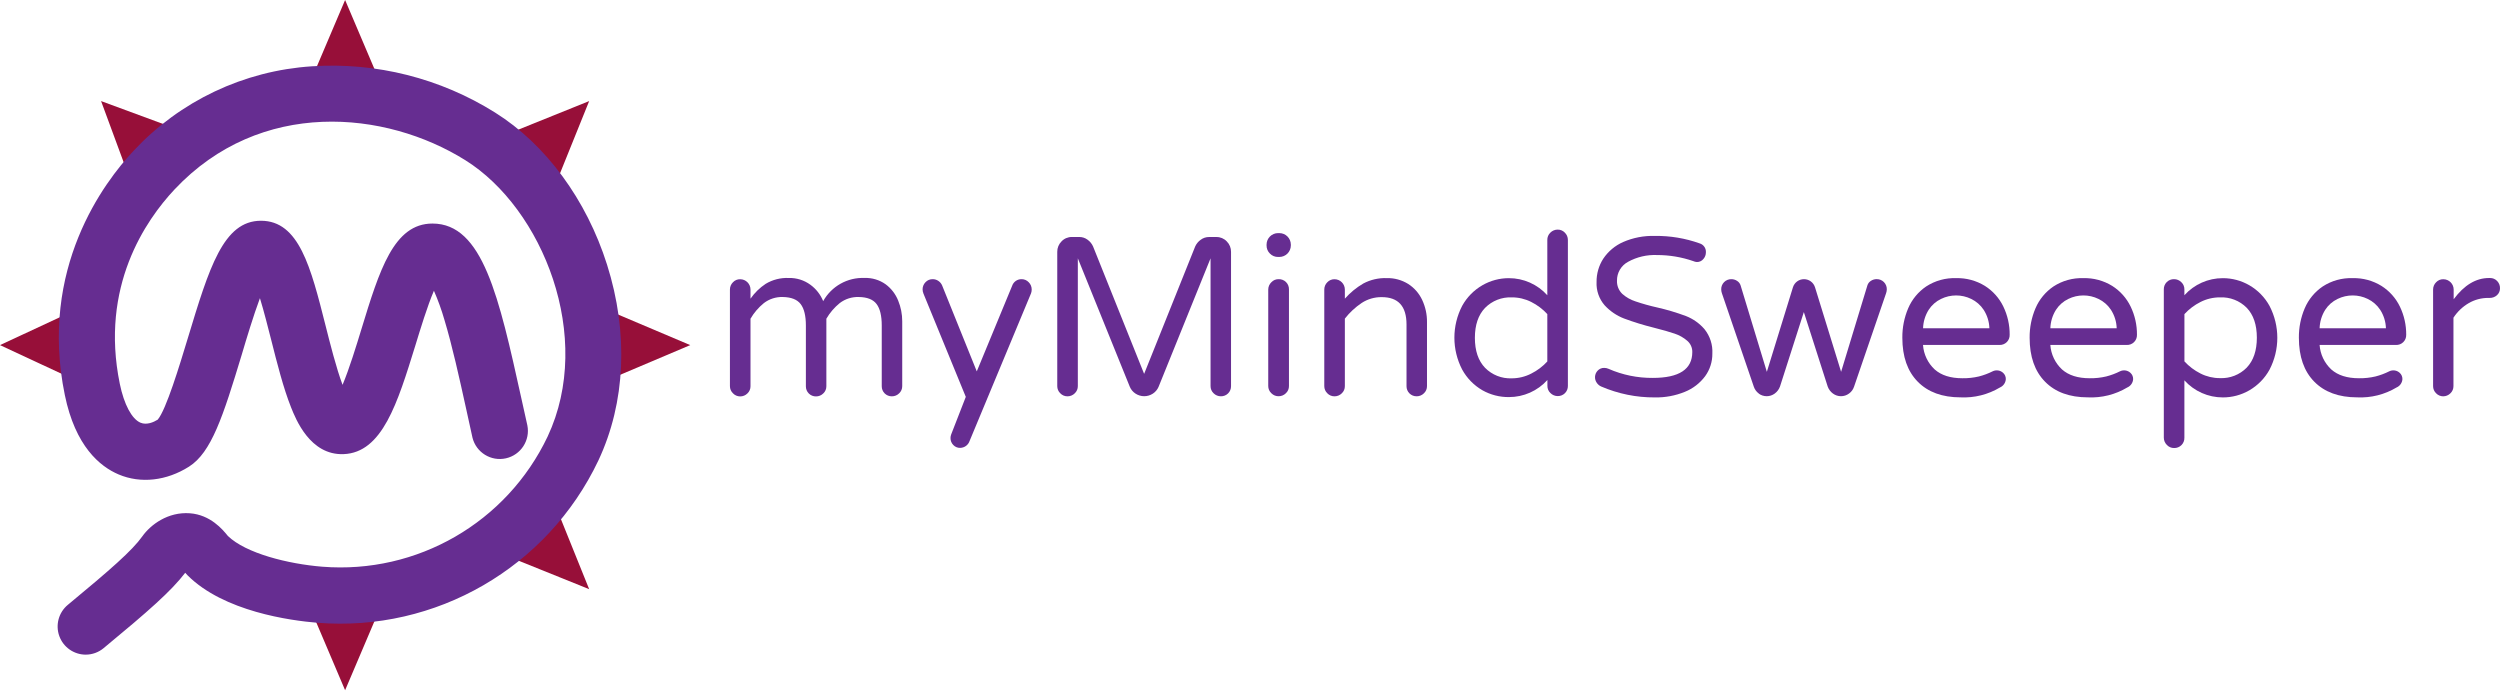
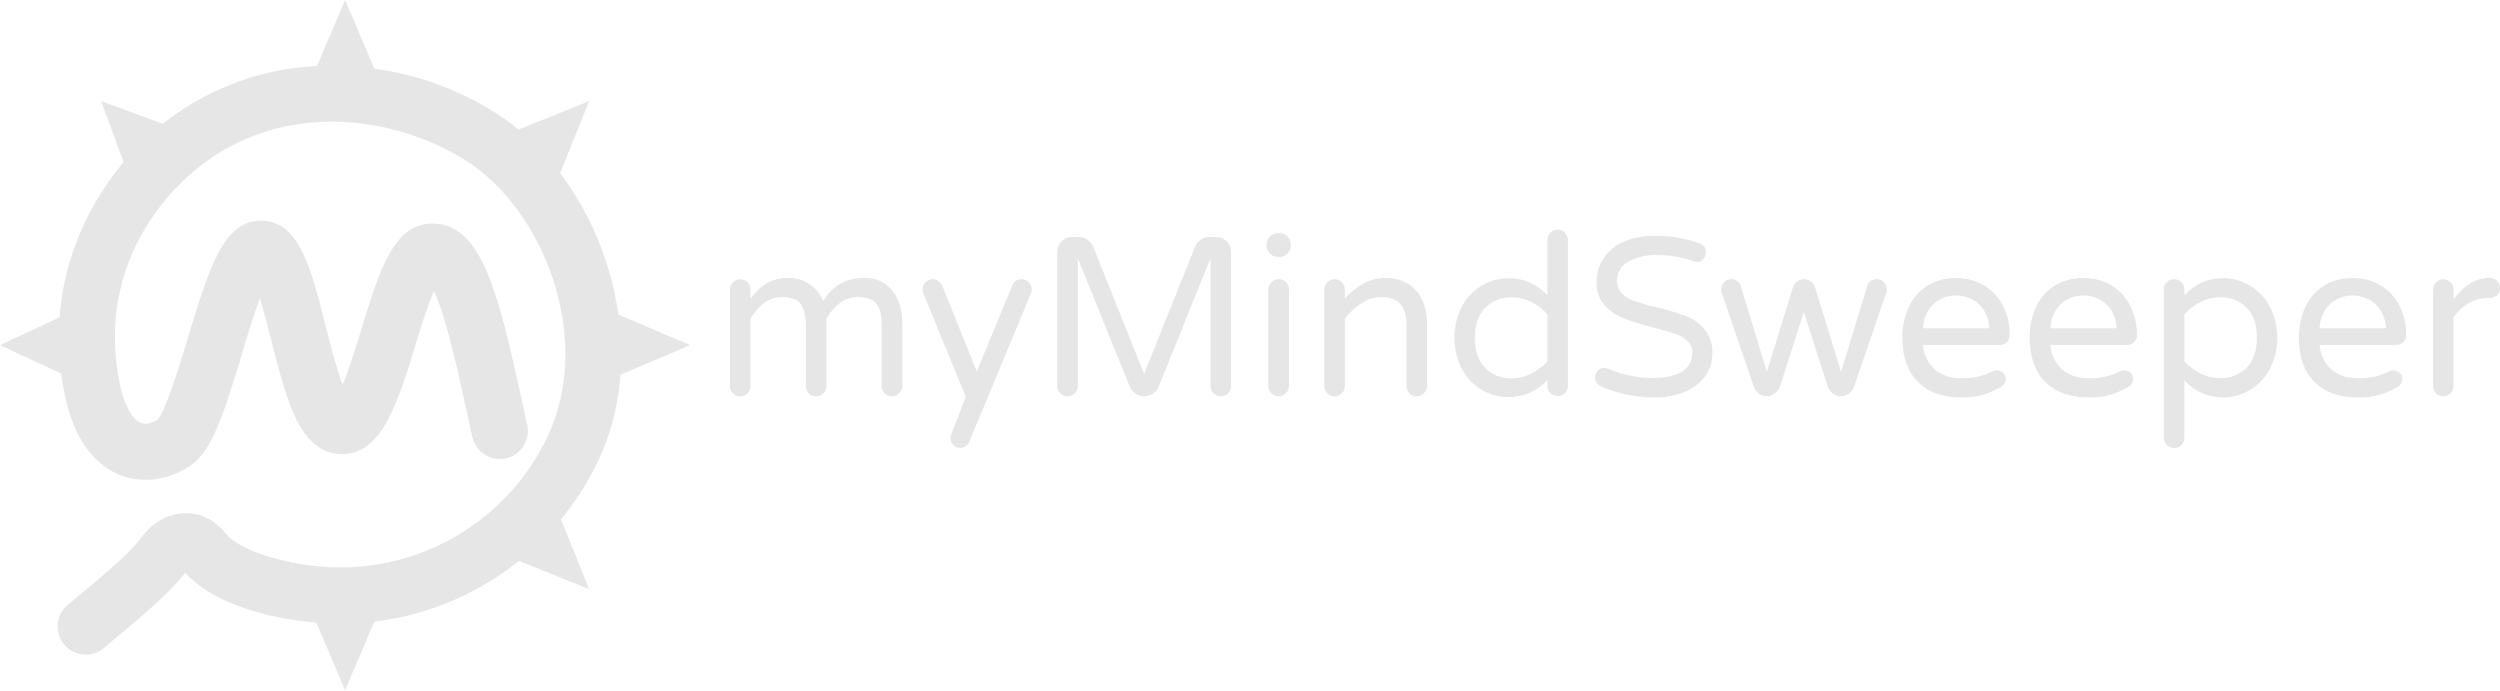
<svg xmlns="http://www.w3.org/2000/svg" width="823.88" height="227.47" viewBox="0 0 823.88 227.47">
  <defs>
-     <style>.cls-1{fill:#970f39;}.cls-2{fill:#662d91;}</style>
+     <style>.cls-1{fill:#e6e6e6;}</style>
  </defs>
  <g id="Layer_2" data-name="Layer 2">
    <g id="Layer_1-2" data-name="Layer 1">
      <polygon class="cls-1" points="113.73 0 113.73 0 130.48 39.39 96.99 39.39 113.73 0" />
      <polygon class="cls-1" points="113.73 227.47 113.73 227.47 130.48 188.08 96.99 188.08 113.73 227.47" />
      <polygon class="cls-1" points="227.47 113.73 227.47 113.73 187.94 130.48 187.94 96.99 227.47 113.73" />
      <polygon class="cls-1" points="0 113.73 0 113.73 35.96 130.48 35.96 96.99 0 113.73" />
      <polygon class="cls-1" points="194.16 194.16 194.16 194.16 154.46 178.15 178.15 154.46 194.16 194.16" />
      <polygon class="cls-1" points="33.31 33.31 33.31 33.31 47.15 70.83 70.83 47.15 33.31 33.31" />
      <polygon class="cls-1" points="194.16 33.31 194.16 33.31 178.15 73 154.46 49.32 194.16 33.31" />
-       <path class="cls-2" d="M28.26,215.74a9.27,9.27,0,0,1-5.91-16.41c14-11.58,21.25-17.91,24.55-22.57,2.72-3.84,8.46-8.15,15.68-7.61,6.79.5,10.82,5.41,12.34,7.26l.17.21c5.92,5.74,19.85,9.23,31.12,10.14a75.58,75.58,0,0,0,74.26-42.89c15.39-32.79-1.62-75.13-27.11-91.07-26.31-16.46-67.52-20.47-95.83,9.62C48,72.58,32.9,94.43,39.48,126.49c1.4,6.8,3.95,11.59,6.82,12.81,2,.85,4.3-.14,5.67-1,2.78-3.23,7.23-17.95,9.91-26.8C68.94,88.18,73.61,72.75,86,72.75c12.56,0,16.42,15.28,21.31,34.63,1.43,5.67,3.53,14,5.58,19.45,2.2-5.22,4.58-13,6.21-18.34,5.95-19.45,10.65-34.82,23.42-34.82,16.57,0,21.9,24.12,29.27,57.5.66,3,1.33,6,2,9a9.27,9.27,0,0,1-18.08,4.08c-.68-3-1.36-6.08-2-9.11-2.42-11-4.71-21.33-7.24-29.7A77.2,77.2,0,0,0,143,95.82c-2.15,5-4.52,12.81-6.14,18.1C131,132.84,126,149.19,113.21,149.66c-11,.41-15.73-11.5-17.29-15.41-2.54-6.38-4.59-14.49-6.57-22.33-1-3.89-2.32-9.19-3.69-13.66-2.15,5.79-4.42,13.3-6,18.65-6.18,20.42-10,32.2-17.37,36.87s-15.89,5.67-23.18,2.58c-6.19-2.62-14.28-9.29-17.74-26.15C12.75,88.45,34.35,60,44,49.72a88.1,88.1,0,0,1,58.8-27.87,101.11,101.11,0,0,1,60.35,15.24c16.67,10.43,30.13,28.7,36.9,50.12,7.13,22.52,6.12,45.44-2.85,64.54a94.17,94.17,0,0,1-92.54,53.49c-8.9-.72-30.91-3.69-42.87-15.66-.28-.28-.53-.55-.75-.82-4.64,6.06-12.06,12.58-26.92,24.86A9.24,9.24,0,0,1,28.26,215.74ZM51.82,138.5Z" />
-       <path class="cls-2" d="M241.55,129.61a3.22,3.22,0,0,1-1-2.37V95.43a3.35,3.35,0,0,1,1-2.41,3.16,3.16,0,0,1,2.37-1,3.42,3.42,0,0,1,3.41,3.41v3a18.47,18.47,0,0,1,5-4.89,13.6,13.6,0,0,1,7.6-1.93,11.53,11.53,0,0,1,7.12,2.22,12.42,12.42,0,0,1,4.23,5.41,14.93,14.93,0,0,1,13.64-7.64,11.27,11.27,0,0,1,6.93,2.08A12.39,12.39,0,0,1,296,99.07a17.85,17.85,0,0,1,1.33,6.82v21.35a3.16,3.16,0,0,1-1,2.37,3.35,3.35,0,0,1-2.41,1,3.29,3.29,0,0,1-3.34-3.34v-20q0-4.82-1.71-7.08T283,97.88a9.79,9.79,0,0,0-6.26,2,19,19,0,0,0-4.41,5.15v22.24a3.16,3.16,0,0,1-1,2.37,3.35,3.35,0,0,1-2.41,1,3.29,3.29,0,0,1-3.34-3.34v-20q0-4.82-1.71-7.08T258,97.88a9.79,9.79,0,0,0-6.26,2,19,19,0,0,0-4.41,5.15v22.24a3.16,3.16,0,0,1-1,2.37,3.35,3.35,0,0,1-2.41,1A3.23,3.23,0,0,1,241.55,129.61Z" />
-       <path class="cls-2" d="M314.17,146.66a3.2,3.2,0,0,1-.93-2.3,3.35,3.35,0,0,1,.22-1.19l4.82-12.38-13.94-34a3.78,3.78,0,0,1-.3-1.41A3.35,3.35,0,0,1,305,93a3.16,3.16,0,0,1,2.37-1,3.24,3.24,0,0,1,1.89.59,3.38,3.38,0,0,1,1.22,1.48l11.42,28.32,11.64-28.17A3.24,3.24,0,0,1,336.67,92,3.17,3.17,0,0,1,339,93a3.35,3.35,0,0,1,1,2.41,3.56,3.56,0,0,1-.22,1.26l-20.24,48.63a3.34,3.34,0,0,1-3.11,2.3A3,3,0,0,1,314.17,146.66Z" />
-       <path class="cls-2" d="M349.42,129.61a3.22,3.22,0,0,1-1-2.37V83a4.76,4.76,0,0,1,1.41-3.45,4.58,4.58,0,0,1,3.41-1.45h2.45a4.49,4.49,0,0,1,2.71.89,5.46,5.46,0,0,1,1.82,2.22l16.83,42,16.83-42A5.45,5.45,0,0,1,395.72,79a4.49,4.49,0,0,1,2.71-.89h2.45a4.59,4.59,0,0,1,3.41,1.45A4.77,4.77,0,0,1,405.69,83v44.26a3.29,3.29,0,0,1-3.34,3.34,3.36,3.36,0,0,1-2.41-1,3.17,3.17,0,0,1-1-2.37V85.13l-17.12,42.33a5,5,0,0,1-1.89,2.26,5.21,5.21,0,0,1-5.71,0,5,5,0,0,1-1.89-2.26L355.2,85.13v42.11a3.17,3.17,0,0,1-1,2.37,3.36,3.36,0,0,1-2.41,1A3.23,3.23,0,0,1,349.42,129.61Z" />
-       <path class="cls-2" d="M418.51,83.57a3.64,3.64,0,0,1-1.11-2.67v-.3a3.8,3.8,0,0,1,3.78-3.78h.44a3.8,3.8,0,0,1,3.78,3.78v.3a3.8,3.8,0,0,1-3.78,3.78h-.44A3.64,3.64,0,0,1,418.51,83.57Zm.44,46a3.22,3.22,0,0,1-1-2.37V95.43A3.35,3.35,0,0,1,419,93a3.16,3.16,0,0,1,2.37-1,3.3,3.3,0,0,1,3.41,3.41v31.8a3.16,3.16,0,0,1-1,2.37,3.36,3.36,0,0,1-2.41,1A3.23,3.23,0,0,1,419,129.61Z" />
-       <path class="cls-2" d="M437.42,129.61a3.22,3.22,0,0,1-1-2.37V95.43a3.35,3.35,0,0,1,1-2.41,3.16,3.16,0,0,1,2.37-1,3.42,3.42,0,0,1,3.41,3.41v3a24.65,24.65,0,0,1,6.08-5A15.36,15.36,0,0,1,457,91.65a12.83,12.83,0,0,1,7.08,1.93,12.55,12.55,0,0,1,4.6,5.26,16.81,16.81,0,0,1,1.59,7.34v21.05a3.16,3.16,0,0,1-1,2.37,3.35,3.35,0,0,1-2.41,1,3.29,3.29,0,0,1-3.34-3.34V106.92q0-9-8.16-9a11.8,11.8,0,0,0-6.63,1.93A24,24,0,0,0,443.2,105v22.24a3.16,3.16,0,0,1-1,2.37,3.36,3.36,0,0,1-2.41,1A3.23,3.23,0,0,1,437.42,129.61Z" />
-       <path class="cls-2" d="M488.53,128.61a17.71,17.71,0,0,1-6.67-6.82,22.79,22.79,0,0,1,0-21A17.72,17.72,0,0,1,488.53,94a17.38,17.38,0,0,1,8.71-2.33,17,17,0,0,1,12.68,5.63V79.12a3.25,3.25,0,0,1,1-2.45,3.36,3.36,0,0,1,2.41-1,3.17,3.17,0,0,1,2.37,1,3.35,3.35,0,0,1,1,2.41v48.11a3.29,3.29,0,0,1-3.34,3.34,3.36,3.36,0,0,1-2.41-1,3.16,3.16,0,0,1-1-2.37v-1.93a17,17,0,0,1-12.68,5.63A17.38,17.38,0,0,1,488.53,128.61Zm16.09-5.49a18.31,18.31,0,0,0,5.3-4V103.51a18.32,18.32,0,0,0-5.3-4A14,14,0,0,0,498.21,98a11.65,11.65,0,0,0-8.82,3.48q-3.34,3.49-3.34,9.86t3.34,9.86a11.65,11.65,0,0,0,8.82,3.48A14,14,0,0,0,504.62,123.12Z" />
-       <path class="cls-2" d="M527.71,127.39a3.35,3.35,0,0,1-1.48-1.22,3.16,3.16,0,0,1,.26-4,2.84,2.84,0,0,1,2.19-.93,3.44,3.44,0,0,1,1.41.3,35.46,35.46,0,0,0,14.61,3q13,0,13-8.53a4.76,4.76,0,0,0-1.67-3.71,12.13,12.13,0,0,0-4.12-2.34q-2.45-.85-7-2a89.2,89.2,0,0,1-9.71-3,16.92,16.92,0,0,1-6.38-4.34,10.92,10.92,0,0,1-2.67-7.71,13.86,13.86,0,0,1,2.22-7.67,15.31,15.31,0,0,1,6.56-5.49,24.33,24.33,0,0,1,10.42-2,42.19,42.19,0,0,1,14.75,2.45,2.89,2.89,0,0,1,2.08,3,3.24,3.24,0,0,1-.82,2.15,2.68,2.68,0,0,1-2.15,1,3.4,3.4,0,0,1-1.19-.3,36.25,36.25,0,0,0-11.94-2,18.18,18.18,0,0,0-9.53,2.22,6.93,6.93,0,0,0-3.67,6.23,5.73,5.73,0,0,0,1.74,4.34A12,12,0,0,0,539,99.33a68.63,68.63,0,0,0,7.15,2,74.72,74.72,0,0,1,9.45,2.82,15.49,15.49,0,0,1,6.15,4.37,11.84,11.84,0,0,1,2.56,8,12.45,12.45,0,0,1-2.37,7.45,15.57,15.57,0,0,1-6.67,5.15,24.91,24.91,0,0,1-9.93,1.85A44,44,0,0,1,527.71,127.39Z" />
-       <path class="cls-2" d="M579.61,129.68a4.53,4.53,0,0,1-1.63-2.22L567.45,96.62a4,4,0,0,1-.22-1.26A3.29,3.29,0,0,1,570.56,92a3.4,3.4,0,0,1,1.89.56A2.74,2.74,0,0,1,573.6,94l8.67,28.54,8.6-27.87a3.81,3.81,0,0,1,7.27,0l8.6,27.87L615.42,94a2.73,2.73,0,0,1,1.15-1.45,3.39,3.39,0,0,1,1.89-.56,3.29,3.29,0,0,1,3.34,3.34,4,4,0,0,1-.22,1.26L611,127.46a4.54,4.54,0,0,1-1.63,2.22,4.45,4.45,0,0,1-5.34,0,4.94,4.94,0,0,1-1.71-2.3l-7.86-24.54-7.86,24.54a5,5,0,0,1-1.71,2.3,4.45,4.45,0,0,1-5.34,0Z" />
-       <path class="cls-2" d="M632,125.79q-5.08-5.15-5.08-14.49a24.15,24.15,0,0,1,1.93-9.71,16.51,16.51,0,0,1,5.93-7.19,17,17,0,0,1,9.86-2.74,17.24,17.24,0,0,1,9.49,2.56,16.54,16.54,0,0,1,6.08,6.82,21,21,0,0,1,2.08,9.3,3.24,3.24,0,0,1-3.41,3.34H633.73a12.18,12.18,0,0,0,3.86,8.08q3.26,2.89,9.12,2.89a22.23,22.23,0,0,0,5.45-.59,22.58,22.58,0,0,0,4.56-1.71,3.09,3.09,0,0,1,3.41.52,2.69,2.69,0,0,1,.89,2.08,3.2,3.2,0,0,1-1.93,2.74,23.15,23.15,0,0,1-13,3.26Q637.06,130.94,632,125.79Zm23.61-17.61a11.88,11.88,0,0,0-1.89-6.08,10.21,10.21,0,0,0-4.11-3.59,11.31,11.31,0,0,0-9.93,0,10,10,0,0,0-4.08,3.59,12.1,12.1,0,0,0-1.85,6.08Z" />
-       <path class="cls-2" d="M673.95,125.79q-5.08-5.15-5.08-14.49a24.15,24.15,0,0,1,1.93-9.71,16.51,16.51,0,0,1,5.93-7.19,17,17,0,0,1,9.86-2.74,17.24,17.24,0,0,1,9.49,2.56,16.54,16.54,0,0,1,6.08,6.82,21,21,0,0,1,2.08,9.3,3.24,3.24,0,0,1-3.41,3.34H675.69a12.18,12.18,0,0,0,3.86,8.08q3.26,2.89,9.12,2.89a22.23,22.23,0,0,0,5.45-.59,22.58,22.58,0,0,0,4.56-1.71,3.09,3.09,0,0,1,3.41.52,2.69,2.69,0,0,1,.89,2.08,3.2,3.2,0,0,1-1.93,2.74,23.15,23.15,0,0,1-13,3.26Q679,130.94,673.95,125.79Zm23.61-17.61a11.88,11.88,0,0,0-1.89-6.08,10.21,10.21,0,0,0-4.11-3.59,11.31,11.31,0,0,0-9.93,0,10,10,0,0,0-4.08,3.59,12.1,12.1,0,0,0-1.85,6.08Z" />
-       <path class="cls-2" d="M714.09,146.62a3.35,3.35,0,0,1-1-2.41V95.36A3.29,3.29,0,0,1,716.46,92a3.36,3.36,0,0,1,2.41,1,3.16,3.16,0,0,1,1,2.37v1.93a17,17,0,0,1,12.68-5.63A17.38,17.38,0,0,1,741.26,94a17.72,17.72,0,0,1,6.67,6.82,22.79,22.79,0,0,1,0,21,17.71,17.71,0,0,1-6.67,6.82,17.38,17.38,0,0,1-8.71,2.33,17,17,0,0,1-12.68-5.63v18.9a3.3,3.3,0,0,1-3.41,3.41A3.16,3.16,0,0,1,714.09,146.62Zm26.32-25.47q3.34-3.48,3.34-9.86t-3.34-9.86A11.65,11.65,0,0,0,731.59,98a14,14,0,0,0-6.41,1.52,18.33,18.33,0,0,0-5.3,4v15.57a18.31,18.31,0,0,0,5.3,4,14,14,0,0,0,6.41,1.52A11.65,11.65,0,0,0,740.41,121.16Z" />
-       <path class="cls-2" d="M762.68,125.79q-5.08-5.15-5.08-14.49a24.15,24.15,0,0,1,1.93-9.71,16.51,16.51,0,0,1,5.93-7.19,17,17,0,0,1,9.86-2.74,17.24,17.24,0,0,1,9.49,2.56,16.54,16.54,0,0,1,6.08,6.82,21,21,0,0,1,2.08,9.3,3.24,3.24,0,0,1-3.41,3.34H764.43a12.18,12.18,0,0,0,3.86,8.08q3.26,2.89,9.12,2.89a22.23,22.23,0,0,0,5.45-.59,22.58,22.58,0,0,0,4.56-1.71,3.09,3.09,0,0,1,3.41.52,2.69,2.69,0,0,1,.89,2.08,3.2,3.2,0,0,1-1.93,2.74,23.15,23.15,0,0,1-13,3.26Q767.76,130.94,762.68,125.79Zm23.61-17.61a11.88,11.88,0,0,0-1.89-6.08,10.21,10.21,0,0,0-4.11-3.59,11.31,11.31,0,0,0-9.93,0,10,10,0,0,0-4.08,3.59,12.1,12.1,0,0,0-1.85,6.08Z" />
-       <path class="cls-2" d="M802.83,129.61a3.22,3.22,0,0,1-1-2.37V95.43a3.35,3.35,0,0,1,1-2.41,3.16,3.16,0,0,1,2.37-1,3.42,3.42,0,0,1,3.41,3.41v3.19q5.19-7,11.64-7h.37a3.11,3.11,0,0,1,2.33,1,3.3,3.3,0,0,1,.93,2.37,3,3,0,0,1-1,2.3,3.47,3.47,0,0,1-2.45.89h-.37a12.64,12.64,0,0,0-6.52,1.74,15,15,0,0,0-5,4.78v22.54a3.16,3.16,0,0,1-1,2.37,3.36,3.36,0,0,1-2.41,1A3.23,3.23,0,0,1,802.83,129.61Z" />
+       <path class="cls-1" d="M28.26,215.74a9.27,9.27,0,0,1-5.91-16.41c14-11.58,21.25-17.91,24.55-22.57,2.72-3.84,8.46-8.15,15.68-7.61,6.79.5,10.82,5.41,12.34,7.26l.17.21c5.92,5.74,19.85,9.23,31.12,10.14a75.58,75.58,0,0,0,74.26-42.89c15.39-32.79-1.62-75.13-27.11-91.07-26.31-16.46-67.52-20.47-95.83,9.62C48,72.58,32.9,94.43,39.48,126.49c1.4,6.8,3.95,11.59,6.82,12.81,2,.85,4.3-.14,5.67-1,2.78-3.23,7.23-17.95,9.91-26.8C68.94,88.18,73.61,72.75,86,72.75c12.56,0,16.42,15.28,21.31,34.63,1.43,5.67,3.53,14,5.58,19.45,2.2-5.22,4.58-13,6.21-18.34,5.95-19.45,10.65-34.82,23.42-34.82,16.57,0,21.9,24.12,29.27,57.5.66,3,1.33,6,2,9a9.27,9.27,0,0,1-18.08,4.08c-.68-3-1.36-6.08-2-9.11-2.42-11-4.71-21.33-7.24-29.7A77.2,77.2,0,0,0,143,95.82c-2.15,5-4.52,12.81-6.14,18.1C131,132.84,126,149.19,113.21,149.66c-11,.41-15.73-11.5-17.29-15.41-2.54-6.38-4.59-14.49-6.57-22.33-1-3.89-2.32-9.19-3.69-13.66-2.15,5.79-4.42,13.3-6,18.65-6.18,20.42-10,32.2-17.37,36.87s-15.89,5.67-23.18,2.58c-6.19-2.62-14.28-9.29-17.74-26.15C12.75,88.45,34.35,60,44,49.72a88.1,88.1,0,0,1,58.8-27.87,101.11,101.11,0,0,1,60.35,15.24c16.67,10.43,30.13,28.7,36.9,50.12,7.13,22.52,6.12,45.44-2.85,64.54a94.17,94.17,0,0,1-92.54,53.49c-8.9-.72-30.91-3.69-42.87-15.66-.28-.28-.53-.55-.75-.82-4.64,6.06-12.06,12.58-26.92,24.86A9.24,9.24,0,0,1,28.26,215.74ZM51.82,138.5Z" />
+       <path class="cls-1" d="M241.55,129.61a3.22,3.22,0,0,1-1-2.37V95.43a3.35,3.35,0,0,1,1-2.41,3.16,3.16,0,0,1,2.37-1,3.42,3.42,0,0,1,3.41,3.41v3a18.47,18.47,0,0,1,5-4.89,13.6,13.6,0,0,1,7.6-1.93,11.53,11.53,0,0,1,7.12,2.22,12.42,12.42,0,0,1,4.23,5.41,14.93,14.93,0,0,1,13.64-7.64,11.27,11.27,0,0,1,6.93,2.08A12.39,12.39,0,0,1,296,99.07a17.85,17.85,0,0,1,1.33,6.82v21.35a3.16,3.16,0,0,1-1,2.37,3.35,3.35,0,0,1-2.41,1,3.29,3.29,0,0,1-3.34-3.34v-20q0-4.82-1.71-7.08T283,97.88a9.79,9.79,0,0,0-6.26,2,19,19,0,0,0-4.41,5.15v22.24a3.16,3.16,0,0,1-1,2.37,3.35,3.35,0,0,1-2.41,1,3.29,3.29,0,0,1-3.34-3.34v-20q0-4.82-1.71-7.08T258,97.88a9.79,9.79,0,0,0-6.26,2,19,19,0,0,0-4.41,5.15v22.24a3.16,3.16,0,0,1-1,2.37,3.35,3.35,0,0,1-2.41,1A3.23,3.23,0,0,1,241.55,129.61Z" />
+       <path class="cls-1" d="M314.17,146.66a3.2,3.2,0,0,1-.93-2.3,3.35,3.35,0,0,1,.22-1.19l4.82-12.38-13.94-34a3.78,3.78,0,0,1-.3-1.41A3.35,3.35,0,0,1,305,93a3.16,3.16,0,0,1,2.37-1,3.24,3.24,0,0,1,1.89.59,3.38,3.38,0,0,1,1.22,1.48l11.42,28.32,11.64-28.17A3.24,3.24,0,0,1,336.67,92,3.17,3.17,0,0,1,339,93a3.35,3.35,0,0,1,1,2.41,3.56,3.56,0,0,1-.22,1.26l-20.24,48.63a3.34,3.34,0,0,1-3.11,2.3A3,3,0,0,1,314.17,146.66Z" />
+       <path class="cls-1" d="M349.42,129.61a3.22,3.22,0,0,1-1-2.37V83a4.76,4.76,0,0,1,1.41-3.45,4.58,4.58,0,0,1,3.41-1.45h2.45a4.49,4.49,0,0,1,2.71.89,5.46,5.46,0,0,1,1.82,2.22l16.83,42,16.83-42A5.45,5.45,0,0,1,395.72,79a4.49,4.49,0,0,1,2.71-.89h2.45a4.59,4.59,0,0,1,3.41,1.45A4.77,4.77,0,0,1,405.69,83v44.26a3.29,3.29,0,0,1-3.34,3.34,3.36,3.36,0,0,1-2.41-1,3.17,3.17,0,0,1-1-2.37V85.13l-17.12,42.33a5,5,0,0,1-1.89,2.26,5.21,5.21,0,0,1-5.71,0,5,5,0,0,1-1.89-2.26L355.2,85.13v42.11a3.17,3.17,0,0,1-1,2.37,3.36,3.36,0,0,1-2.41,1A3.23,3.23,0,0,1,349.42,129.61Z" />
+       <path class="cls-1" d="M418.51,83.57a3.64,3.64,0,0,1-1.11-2.67v-.3a3.8,3.8,0,0,1,3.78-3.78h.44a3.8,3.8,0,0,1,3.78,3.78v.3a3.8,3.8,0,0,1-3.78,3.78h-.44A3.64,3.64,0,0,1,418.51,83.57Zm.44,46a3.22,3.22,0,0,1-1-2.37V95.43A3.35,3.35,0,0,1,419,93a3.16,3.16,0,0,1,2.37-1,3.3,3.3,0,0,1,3.41,3.41v31.8a3.16,3.16,0,0,1-1,2.37,3.36,3.36,0,0,1-2.41,1A3.23,3.23,0,0,1,419,129.61Z" />
+       <path class="cls-1" d="M437.42,129.61a3.22,3.22,0,0,1-1-2.37V95.43a3.35,3.35,0,0,1,1-2.41,3.16,3.16,0,0,1,2.37-1,3.42,3.42,0,0,1,3.41,3.41v3a24.65,24.65,0,0,1,6.08-5A15.36,15.36,0,0,1,457,91.65a12.83,12.83,0,0,1,7.08,1.93,12.55,12.55,0,0,1,4.6,5.26,16.81,16.81,0,0,1,1.59,7.34v21.05a3.16,3.16,0,0,1-1,2.37,3.35,3.35,0,0,1-2.41,1,3.29,3.29,0,0,1-3.34-3.34V106.92q0-9-8.16-9a11.8,11.8,0,0,0-6.63,1.93A24,24,0,0,0,443.2,105v22.24a3.16,3.16,0,0,1-1,2.37,3.36,3.36,0,0,1-2.41,1A3.23,3.23,0,0,1,437.42,129.61Z" />
+       <path class="cls-1" d="M488.53,128.61a17.71,17.71,0,0,1-6.67-6.82,22.79,22.79,0,0,1,0-21A17.72,17.72,0,0,1,488.53,94a17.38,17.38,0,0,1,8.71-2.33,17,17,0,0,1,12.68,5.63V79.12a3.25,3.25,0,0,1,1-2.45,3.36,3.36,0,0,1,2.41-1,3.17,3.17,0,0,1,2.37,1,3.35,3.35,0,0,1,1,2.41v48.11a3.29,3.29,0,0,1-3.34,3.34,3.36,3.36,0,0,1-2.41-1,3.16,3.16,0,0,1-1-2.37v-1.93a17,17,0,0,1-12.68,5.63A17.38,17.38,0,0,1,488.53,128.61Zm16.09-5.49a18.31,18.31,0,0,0,5.3-4V103.51a18.32,18.32,0,0,0-5.3-4A14,14,0,0,0,498.21,98a11.65,11.65,0,0,0-8.82,3.48q-3.34,3.49-3.34,9.86t3.34,9.86a11.65,11.65,0,0,0,8.82,3.48A14,14,0,0,0,504.62,123.12Z" />
+       <path class="cls-1" d="M527.71,127.39a3.35,3.35,0,0,1-1.48-1.22,3.16,3.16,0,0,1,.26-4,2.84,2.84,0,0,1,2.19-.93,3.44,3.44,0,0,1,1.41.3,35.46,35.46,0,0,0,14.61,3q13,0,13-8.53a4.76,4.76,0,0,0-1.67-3.71,12.13,12.13,0,0,0-4.12-2.34q-2.45-.85-7-2a89.2,89.2,0,0,1-9.71-3,16.92,16.92,0,0,1-6.38-4.34,10.92,10.92,0,0,1-2.67-7.71,13.86,13.86,0,0,1,2.22-7.67,15.31,15.31,0,0,1,6.56-5.49,24.33,24.33,0,0,1,10.42-2,42.19,42.19,0,0,1,14.75,2.45,2.89,2.89,0,0,1,2.08,3,3.24,3.24,0,0,1-.82,2.15,2.68,2.68,0,0,1-2.15,1,3.4,3.4,0,0,1-1.19-.3,36.25,36.25,0,0,0-11.94-2,18.18,18.18,0,0,0-9.53,2.22,6.93,6.93,0,0,0-3.67,6.23,5.73,5.73,0,0,0,1.74,4.34A12,12,0,0,0,539,99.33a68.63,68.63,0,0,0,7.15,2,74.72,74.72,0,0,1,9.45,2.82,15.49,15.49,0,0,1,6.15,4.37,11.84,11.84,0,0,1,2.56,8,12.45,12.45,0,0,1-2.37,7.45,15.57,15.57,0,0,1-6.67,5.15,24.91,24.91,0,0,1-9.93,1.85A44,44,0,0,1,527.71,127.39Z" />
+       <path class="cls-1" d="M579.61,129.68a4.53,4.53,0,0,1-1.63-2.22L567.45,96.62a4,4,0,0,1-.22-1.26A3.29,3.29,0,0,1,570.56,92a3.4,3.4,0,0,1,1.89.56A2.74,2.74,0,0,1,573.6,94l8.67,28.54,8.6-27.87a3.81,3.81,0,0,1,7.27,0l8.6,27.87L615.42,94a2.73,2.73,0,0,1,1.15-1.45,3.39,3.39,0,0,1,1.89-.56,3.29,3.29,0,0,1,3.34,3.34,4,4,0,0,1-.22,1.26L611,127.46a4.54,4.54,0,0,1-1.63,2.22,4.45,4.45,0,0,1-5.34,0,4.94,4.94,0,0,1-1.71-2.3l-7.86-24.54-7.86,24.54a5,5,0,0,1-1.71,2.3,4.45,4.45,0,0,1-5.34,0Z" />
+       <path class="cls-1" d="M632,125.79q-5.08-5.15-5.08-14.49a24.15,24.15,0,0,1,1.93-9.71,16.51,16.51,0,0,1,5.93-7.19,17,17,0,0,1,9.86-2.74,17.24,17.24,0,0,1,9.49,2.56,16.54,16.54,0,0,1,6.08,6.82,21,21,0,0,1,2.08,9.3,3.24,3.24,0,0,1-3.41,3.34H633.73a12.18,12.18,0,0,0,3.86,8.08q3.26,2.89,9.12,2.89a22.23,22.23,0,0,0,5.45-.59,22.58,22.58,0,0,0,4.56-1.71,3.09,3.09,0,0,1,3.41.52,2.69,2.69,0,0,1,.89,2.08,3.2,3.2,0,0,1-1.93,2.74,23.15,23.15,0,0,1-13,3.26Q637.06,130.94,632,125.79Zm23.61-17.61a11.88,11.88,0,0,0-1.89-6.08,10.21,10.21,0,0,0-4.11-3.59,11.31,11.31,0,0,0-9.93,0,10,10,0,0,0-4.08,3.59,12.1,12.1,0,0,0-1.85,6.08Z" />
+       <path class="cls-1" d="M673.95,125.79q-5.08-5.15-5.08-14.49a24.15,24.15,0,0,1,1.93-9.71,16.51,16.51,0,0,1,5.93-7.19,17,17,0,0,1,9.86-2.74,17.24,17.24,0,0,1,9.49,2.56,16.54,16.54,0,0,1,6.08,6.82,21,21,0,0,1,2.08,9.3,3.24,3.24,0,0,1-3.41,3.34H675.69a12.18,12.18,0,0,0,3.86,8.08q3.26,2.89,9.12,2.89a22.23,22.23,0,0,0,5.45-.59,22.58,22.58,0,0,0,4.56-1.71,3.09,3.09,0,0,1,3.41.52,2.69,2.69,0,0,1,.89,2.08,3.2,3.2,0,0,1-1.93,2.74,23.15,23.15,0,0,1-13,3.26Q679,130.94,673.95,125.79Zm23.61-17.61a11.88,11.88,0,0,0-1.89-6.08,10.21,10.21,0,0,0-4.11-3.59,11.31,11.31,0,0,0-9.93,0,10,10,0,0,0-4.08,3.59,12.1,12.1,0,0,0-1.85,6.08Z" />
+       <path class="cls-1" d="M714.09,146.62a3.35,3.35,0,0,1-1-2.41V95.36A3.29,3.29,0,0,1,716.46,92a3.36,3.36,0,0,1,2.41,1,3.16,3.16,0,0,1,1,2.37v1.93a17,17,0,0,1,12.68-5.63A17.38,17.38,0,0,1,741.26,94a17.72,17.72,0,0,1,6.67,6.82,22.79,22.79,0,0,1,0,21,17.71,17.71,0,0,1-6.67,6.82,17.38,17.38,0,0,1-8.71,2.33,17,17,0,0,1-12.68-5.63v18.9a3.3,3.3,0,0,1-3.41,3.41A3.16,3.16,0,0,1,714.09,146.62Zm26.32-25.47q3.34-3.48,3.34-9.86t-3.34-9.86A11.65,11.65,0,0,0,731.59,98a14,14,0,0,0-6.41,1.52,18.33,18.33,0,0,0-5.3,4v15.57a18.31,18.31,0,0,0,5.3,4,14,14,0,0,0,6.41,1.52A11.65,11.65,0,0,0,740.41,121.16Z" />
+       <path class="cls-1" d="M762.68,125.79q-5.08-5.15-5.08-14.49a24.15,24.15,0,0,1,1.93-9.71,16.51,16.51,0,0,1,5.93-7.19,17,17,0,0,1,9.86-2.74,17.24,17.24,0,0,1,9.49,2.56,16.54,16.54,0,0,1,6.08,6.82,21,21,0,0,1,2.08,9.3,3.24,3.24,0,0,1-3.41,3.34H764.43a12.18,12.18,0,0,0,3.86,8.08q3.26,2.89,9.12,2.89a22.23,22.23,0,0,0,5.45-.59,22.58,22.58,0,0,0,4.56-1.71,3.09,3.09,0,0,1,3.41.52,2.69,2.69,0,0,1,.89,2.08,3.2,3.2,0,0,1-1.93,2.74,23.15,23.15,0,0,1-13,3.26Q767.76,130.94,762.68,125.79Zm23.61-17.61a11.88,11.88,0,0,0-1.89-6.08,10.21,10.21,0,0,0-4.11-3.59,11.31,11.31,0,0,0-9.93,0,10,10,0,0,0-4.08,3.59,12.1,12.1,0,0,0-1.85,6.08Z" />
+       <path class="cls-1" d="M802.83,129.61a3.22,3.22,0,0,1-1-2.37V95.43a3.35,3.35,0,0,1,1-2.41,3.16,3.16,0,0,1,2.37-1,3.42,3.42,0,0,1,3.41,3.41v3.19q5.19-7,11.64-7h.37a3.11,3.11,0,0,1,2.33,1,3.3,3.3,0,0,1,.93,2.37,3,3,0,0,1-1,2.3,3.47,3.47,0,0,1-2.45.89h-.37a12.64,12.64,0,0,0-6.52,1.74,15,15,0,0,0-5,4.78v22.54a3.16,3.16,0,0,1-1,2.37,3.36,3.36,0,0,1-2.41,1A3.23,3.23,0,0,1,802.83,129.61Z" />
    </g>
  </g>
</svg>
